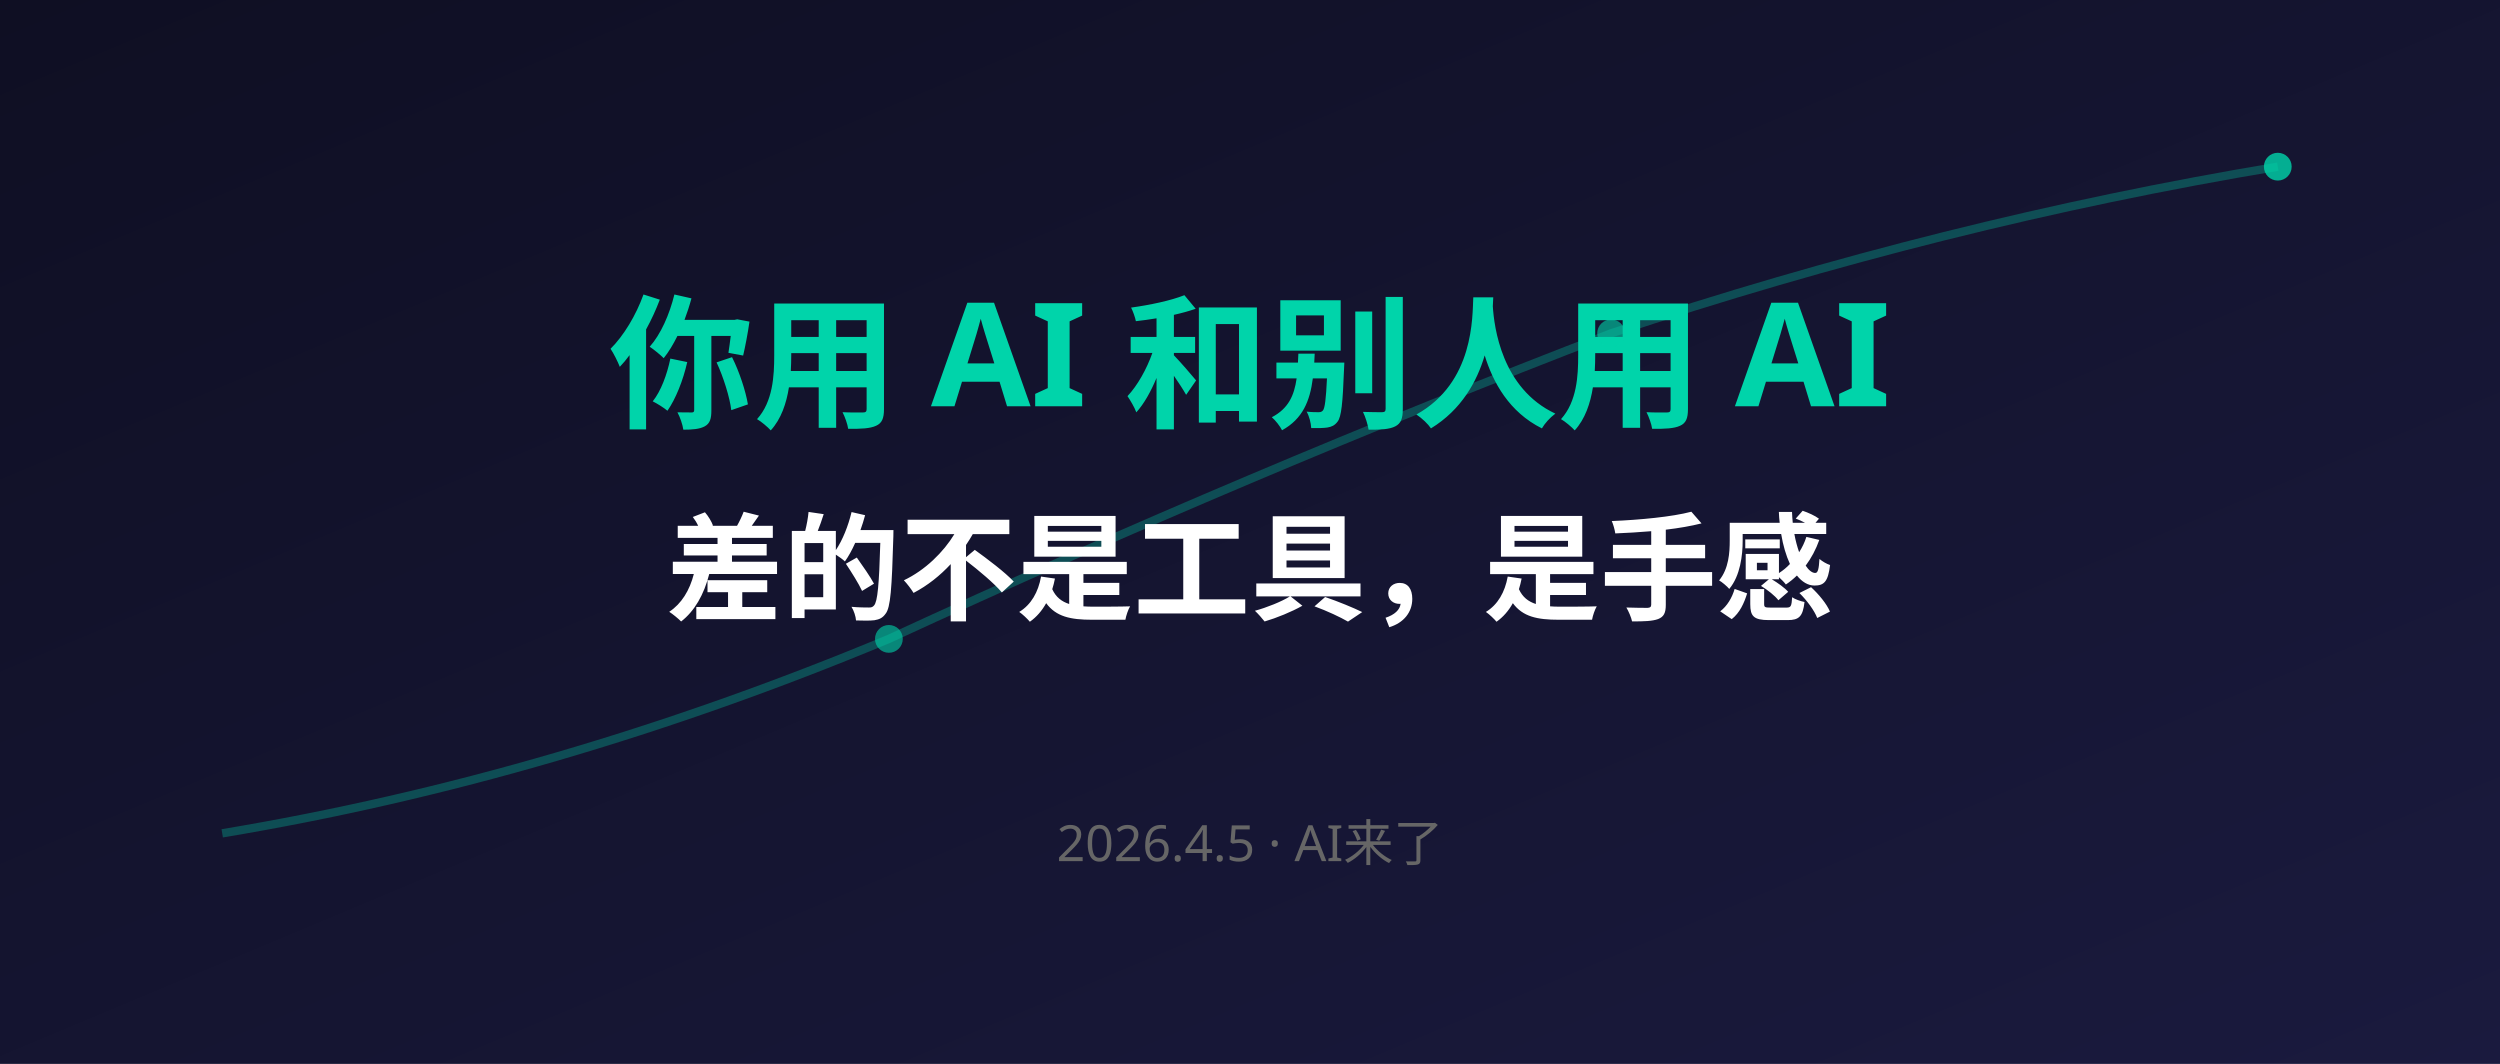
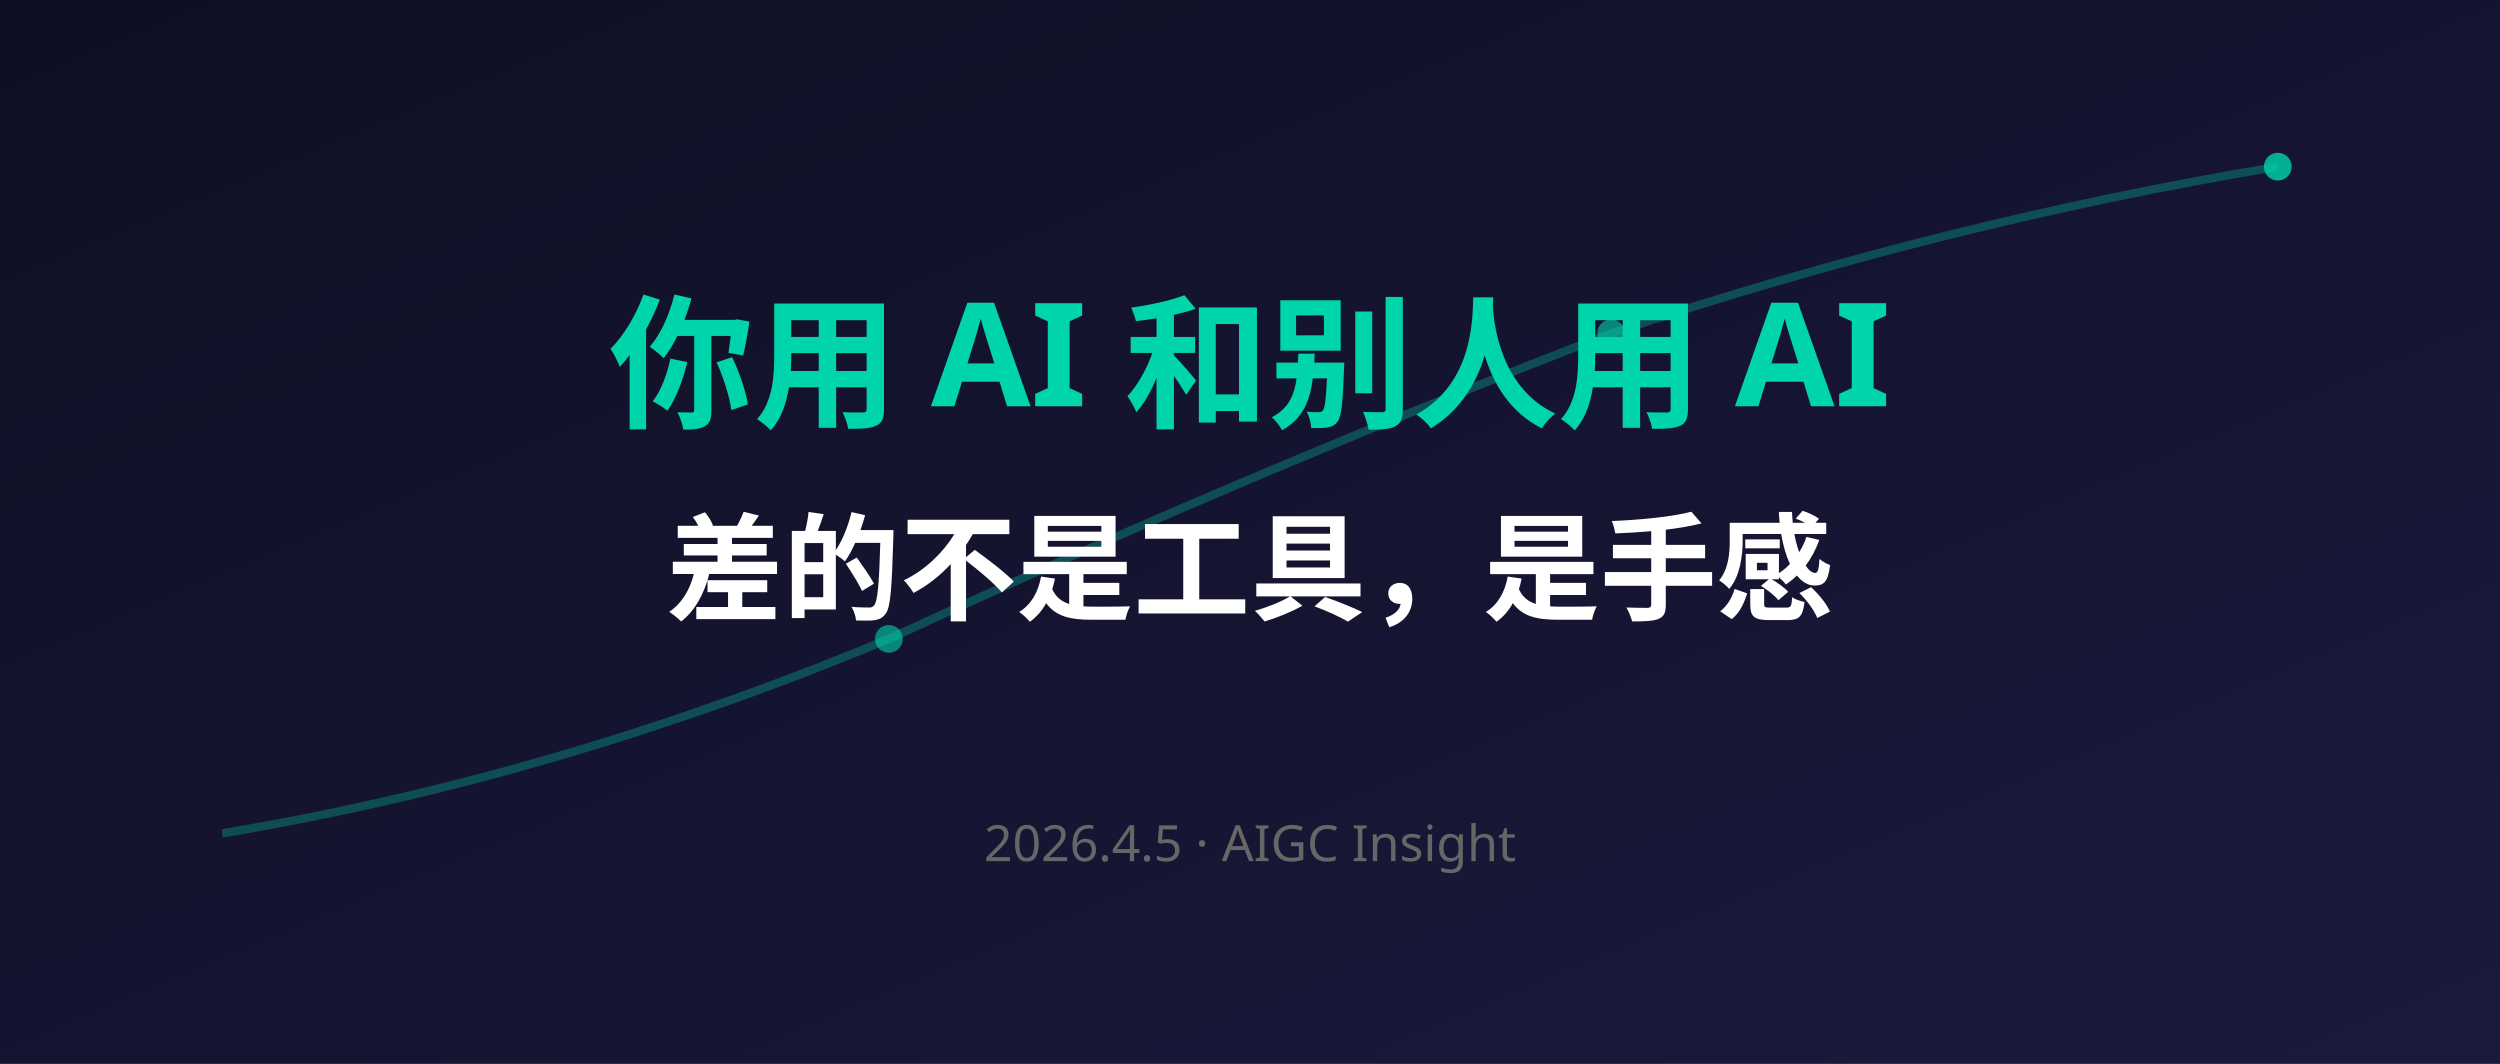
<svg xmlns="http://www.w3.org/2000/svg" width="900" height="383" viewBox="0 0 900 383">
  <defs>
    <linearGradient id="bg" x1="0" y1="0" x2="1" y2="1">
      <stop offset="0%" stop-color="#0f0f23" />
      <stop offset="100%" stop-color="#1a1a3e" />
    </linearGradient>
  </defs>
  <rect width="900" height="383" fill="url(#bg)" />
  <path d="M80 300 Q200 280, 320 230 Q450 170, 580 120 Q700 80, 820 60" fill="none" stroke="#00d4aa" stroke-width="3" opacity="0.3" />
  <text x="450" y="150" fill="#00d4aa" font-size="52" font-weight="bold" text-anchor="middle" font-family="sans-serif">你用 AI 和别人用 AI</text>
  <text x="450" y="220" fill="#ffffff" font-size="42" font-weight="bold" text-anchor="middle" font-family="sans-serif">差的不是工具，是手感</text>
-   <text x="450" y="310" fill="#666" font-size="18" text-anchor="middle" font-family="sans-serif">2026.4.5 · AI来了</text>
+   <text x="450" y="310" fill="#666" font-size="18" text-anchor="middle" font-family="sans-serif">2026.4.5 · AIGC Insight</text>
  <circle cx="320" cy="230" r="5" fill="#00d4aa" opacity="0.6" />
  <circle cx="580" cy="120" r="5" fill="#00d4aa" opacity="0.6" />
  <circle cx="820" cy="60" r="5" fill="#00d4aa" opacity="0.8" />
</svg>
